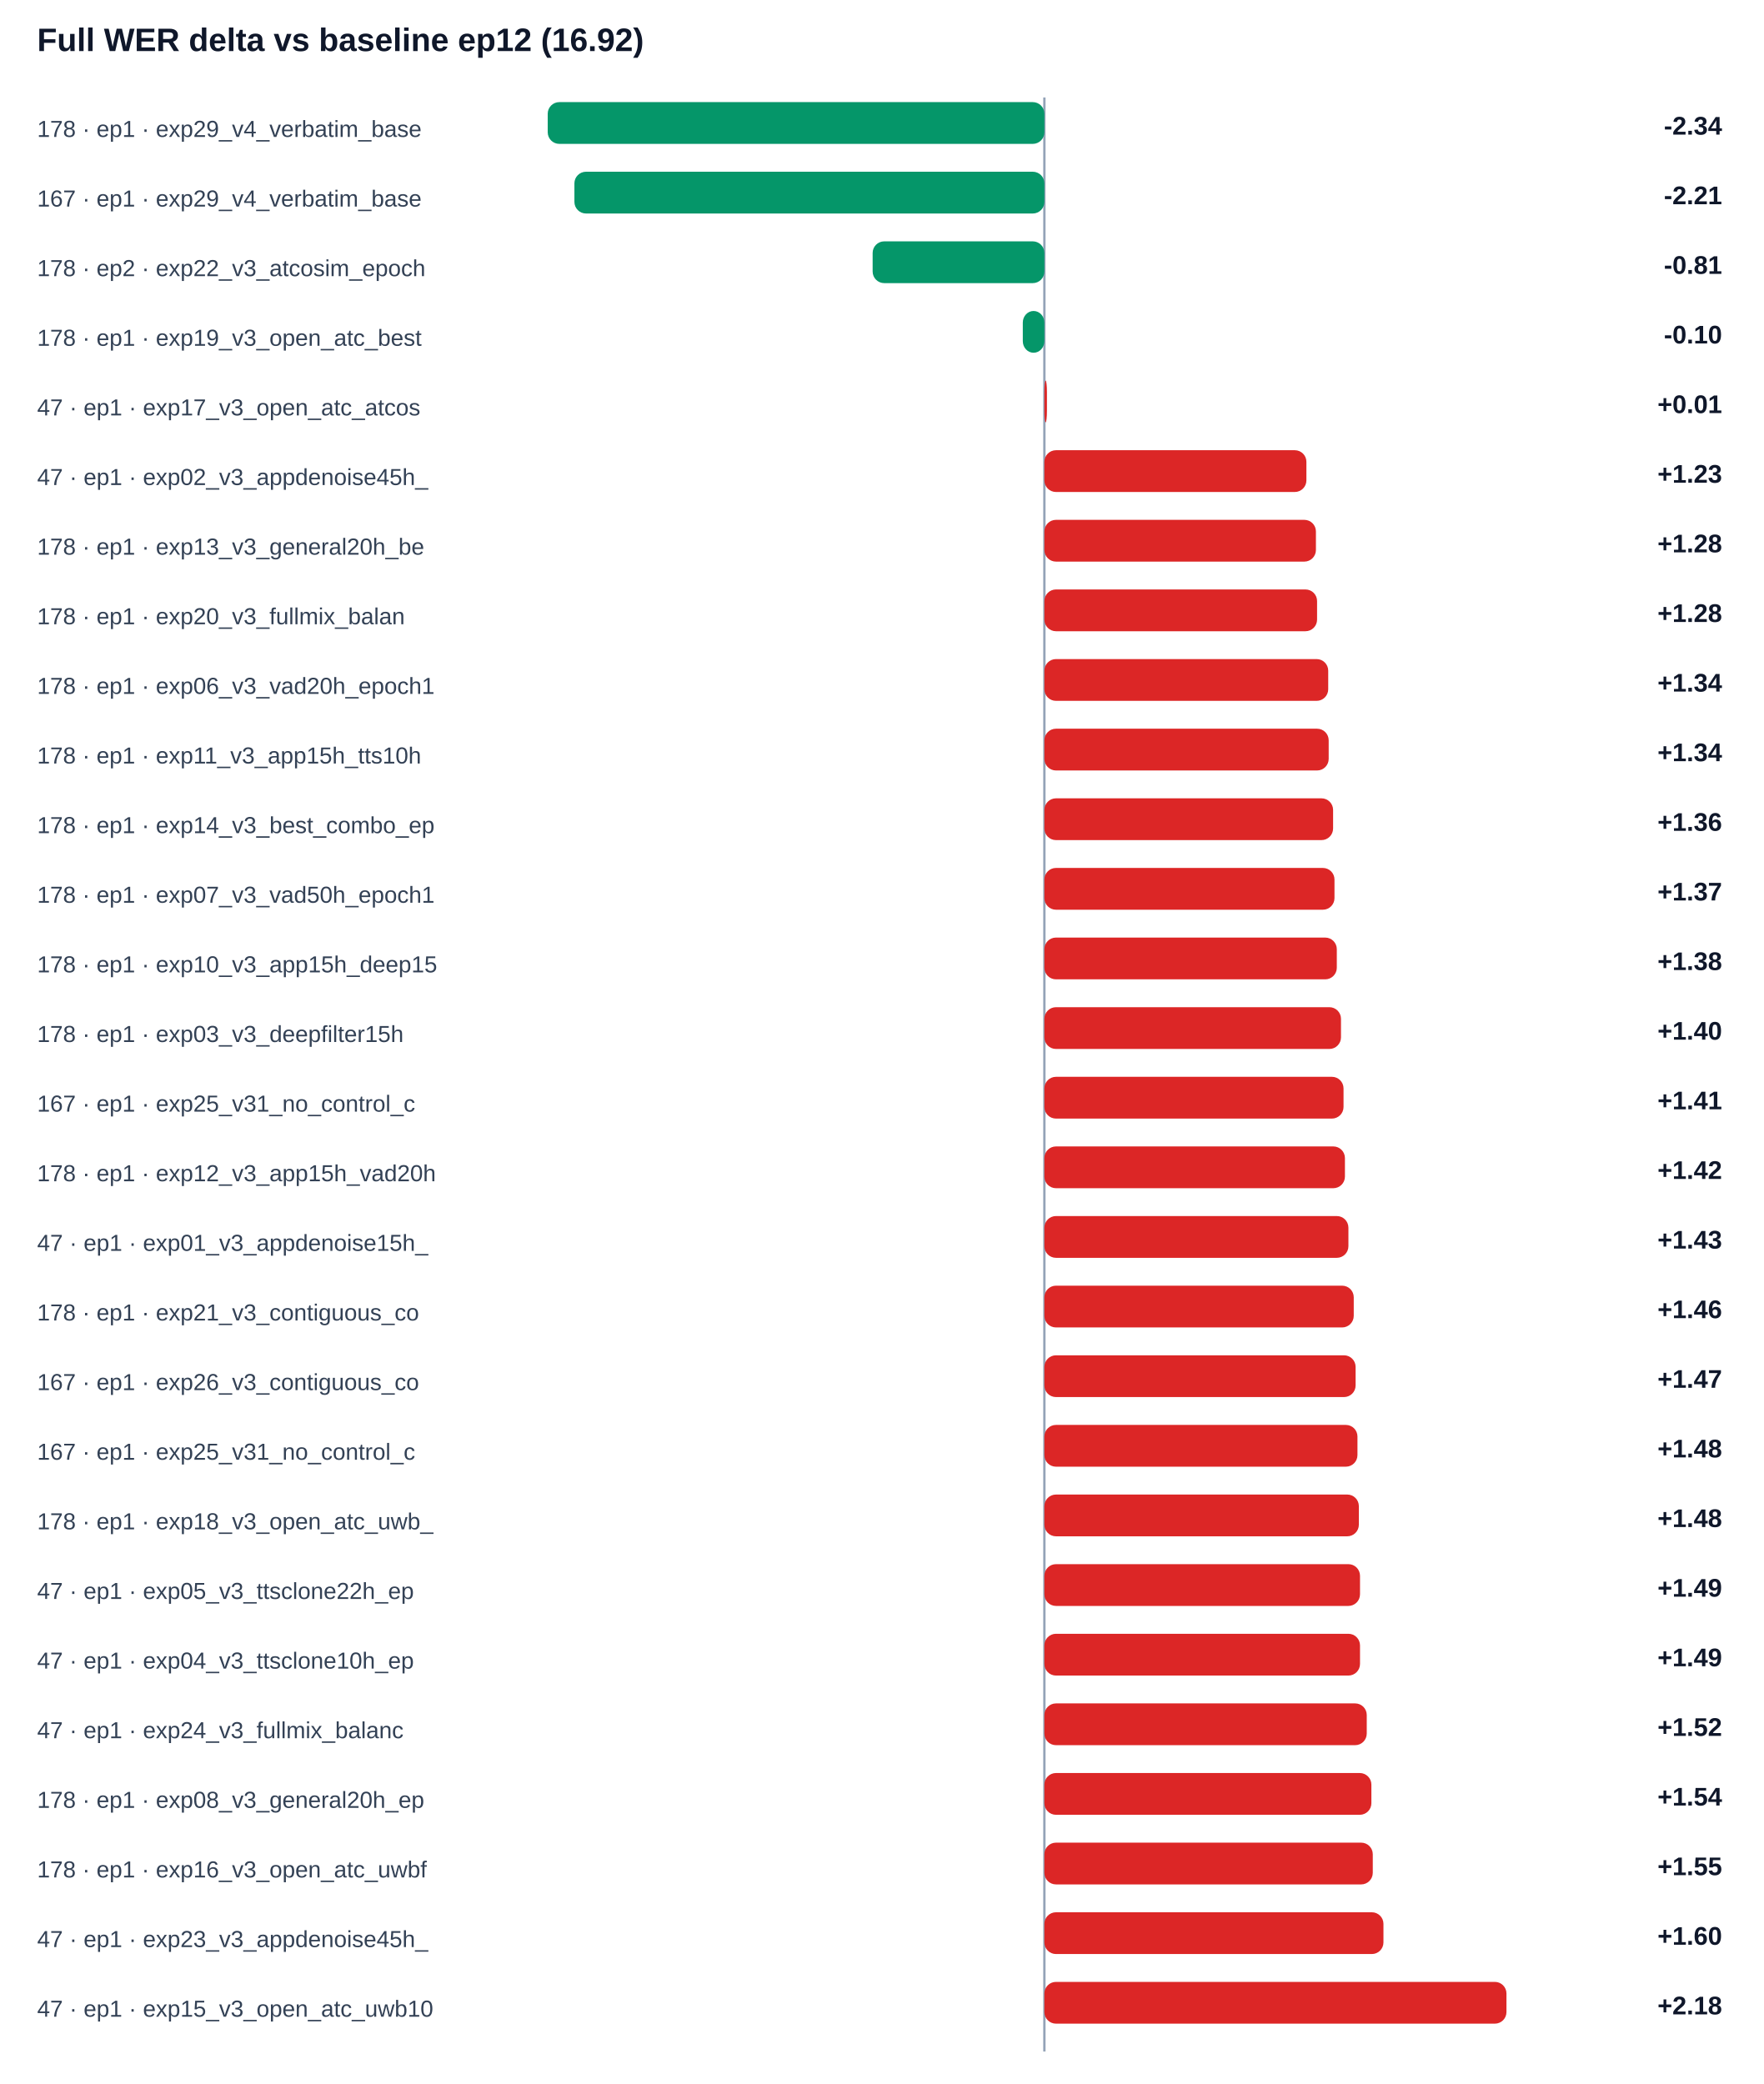
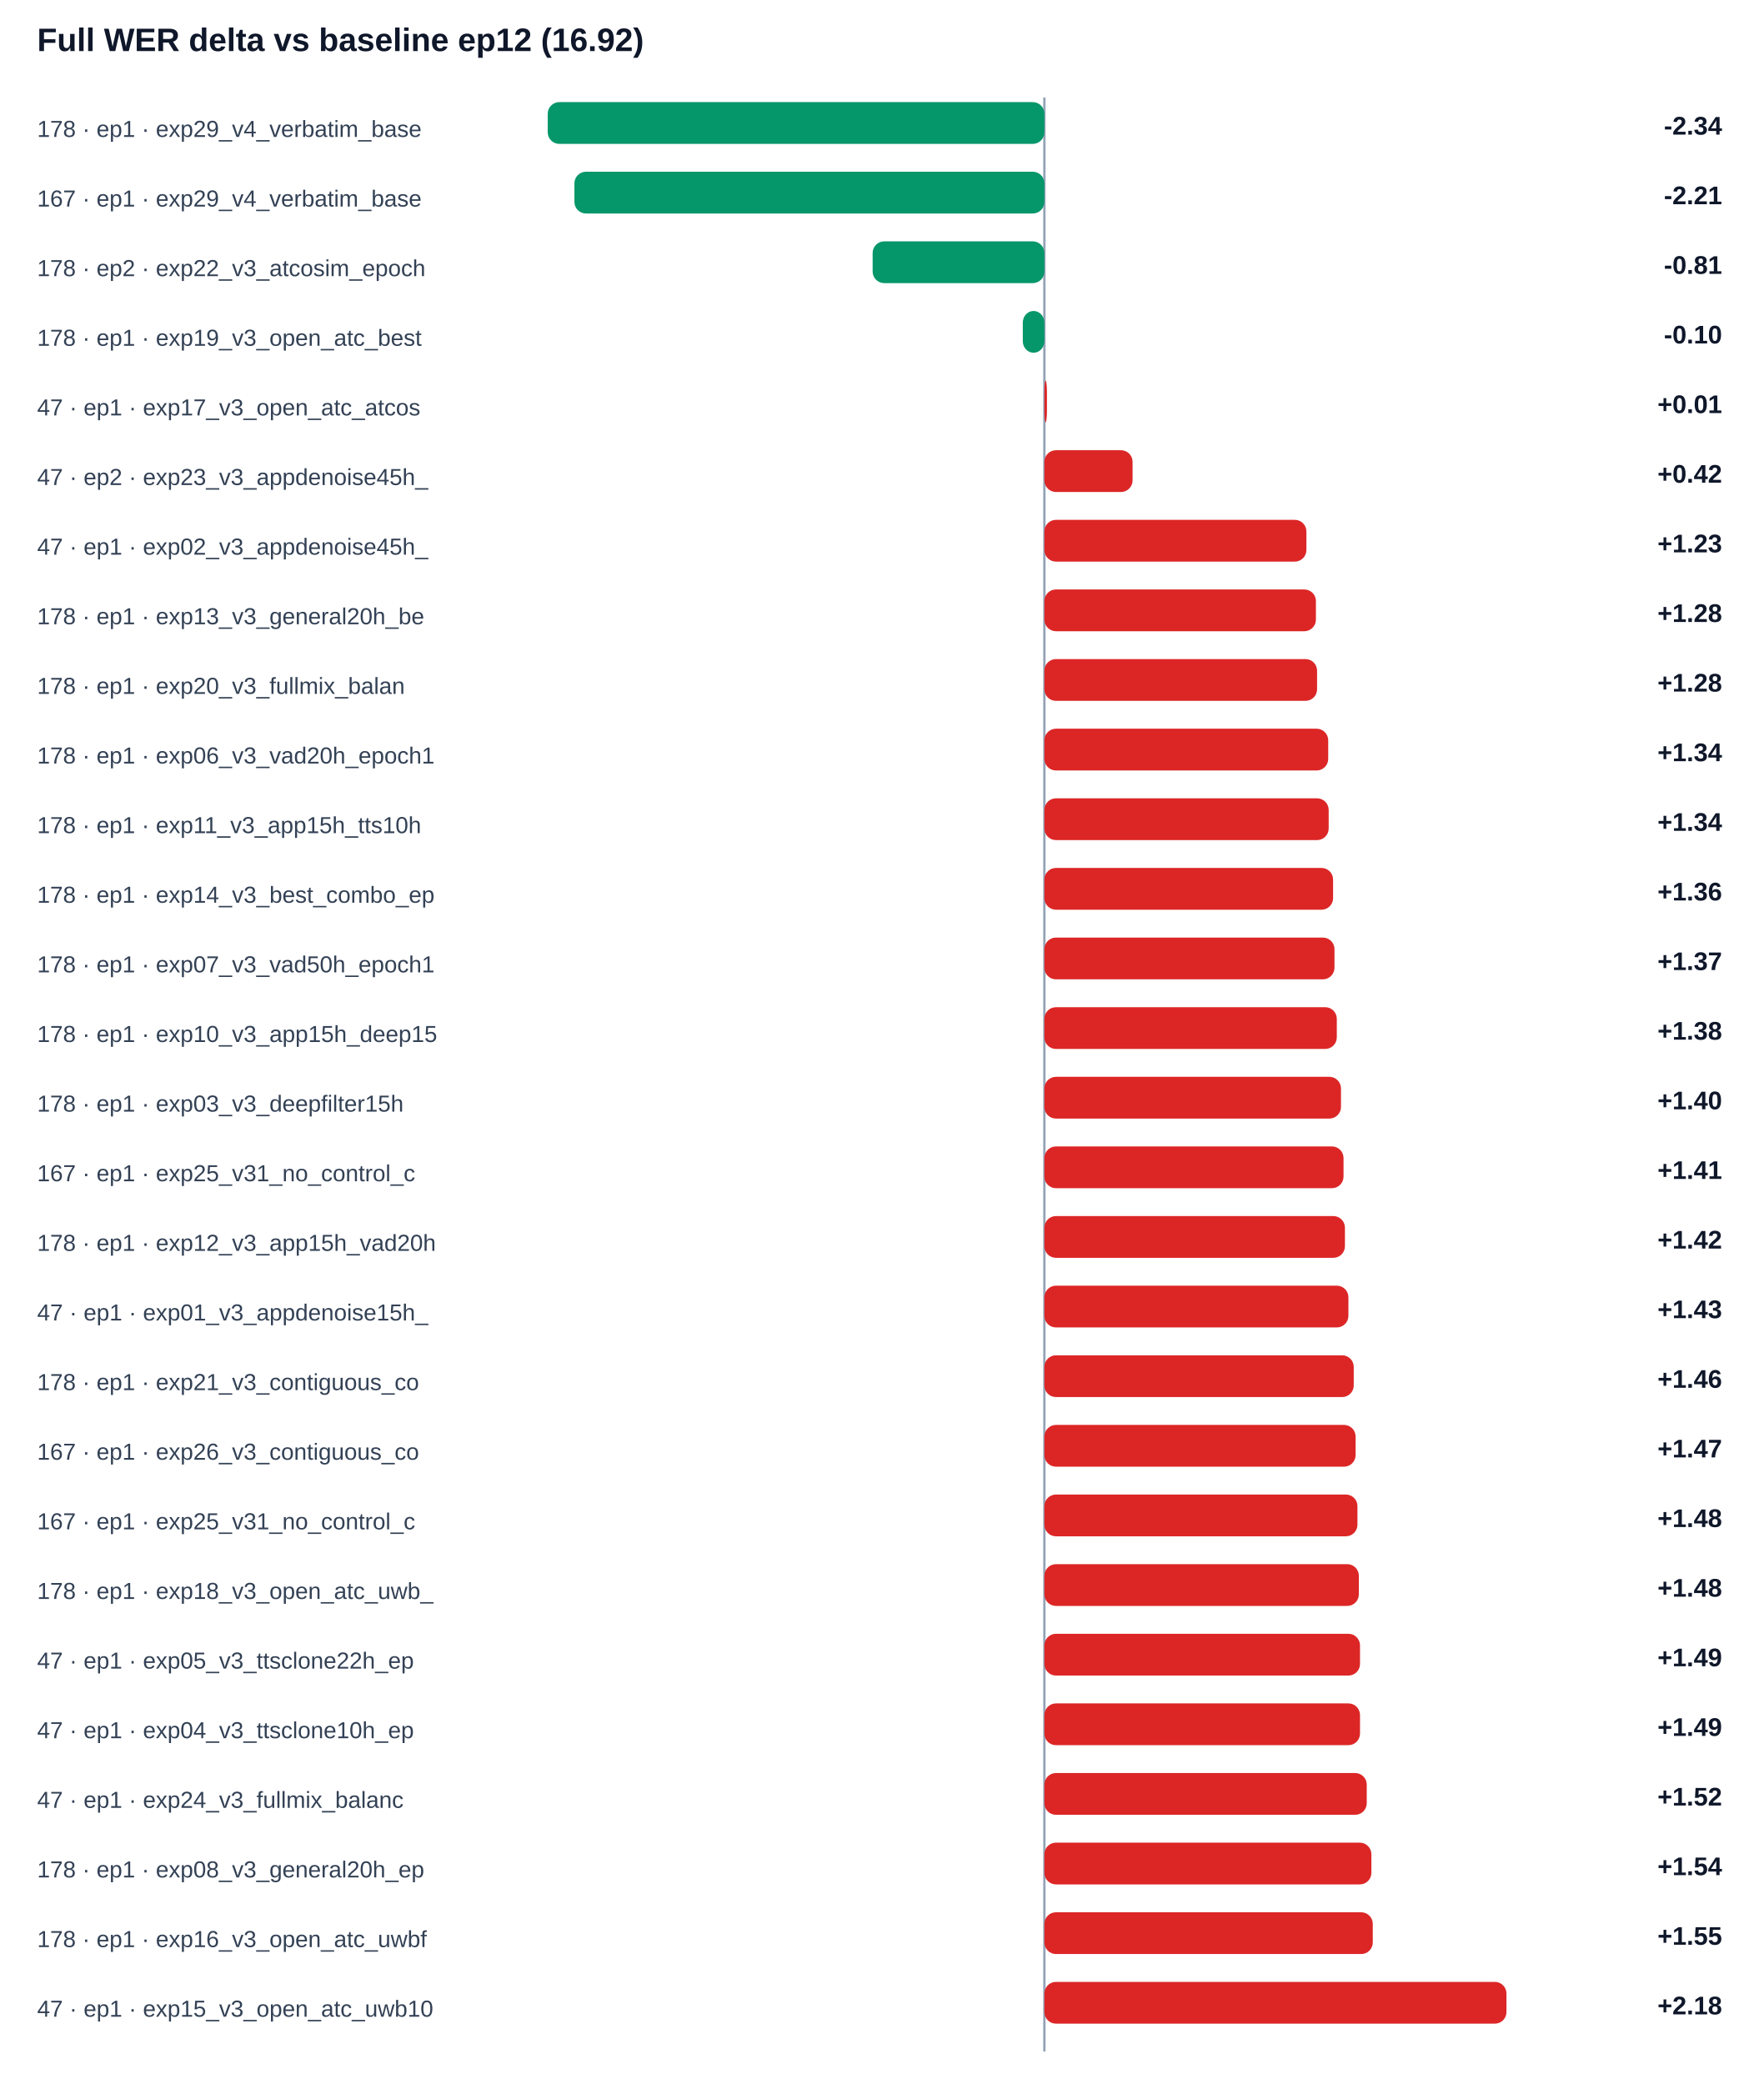
<svg xmlns="http://www.w3.org/2000/svg" width="100%" viewBox="0 0 760 898" style="max-width:760px;background:#ffffff;border:1px solid #e5e7eb;border-radius:10px;">
  <text x="16.0" y="22.0" font-size="14" fill="#0f172a" text-anchor="start" font-family="Arial, sans-serif" font-weight="700">Full WER delta vs baseline ep12 (16.92)</text>
  <line x1="450" y1="42" x2="450" y2="884" stroke="#94a3b8" />
  <text x="16.0" y="59.0" font-size="10" fill="#334155" text-anchor="start" font-family="Arial, sans-serif" font-weight="400">178 · ep1 · exp29_v4_verbatim_base</text>
  <rect x="236.0" y="44" width="214.0" height="18" rx="5" fill="#059669" />
  <text x="742.0" y="58.0" font-size="11" fill="#0f172a" text-anchor="end" font-family="Arial, sans-serif" font-weight="700">-2.34</text>
  <text x="16.0" y="89.0" font-size="10" fill="#334155" text-anchor="start" font-family="Arial, sans-serif" font-weight="400">167 · ep1 · exp29_v4_verbatim_base</text>
  <rect x="247.5" y="74" width="202.5" height="18" rx="5" fill="#059669" />
  <text x="742.0" y="88.0" font-size="11" fill="#0f172a" text-anchor="end" font-family="Arial, sans-serif" font-weight="700">-2.21</text>
  <text x="16.0" y="119.0" font-size="10" fill="#334155" text-anchor="start" font-family="Arial, sans-serif" font-weight="400">178 · ep2 · exp22_v3_atcosim_epoch</text>
  <rect x="376.0" y="104" width="74.0" height="18" rx="5" fill="#059669" />
  <text x="742.0" y="118.0" font-size="11" fill="#0f172a" text-anchor="end" font-family="Arial, sans-serif" font-weight="700">-0.81</text>
  <text x="16.0" y="149.0" font-size="10" fill="#334155" text-anchor="start" font-family="Arial, sans-serif" font-weight="400">178 · ep1 · exp19_v3_open_atc_best</text>
  <rect x="440.7" y="134" width="9.3" height="18" rx="5" fill="#059669" />
  <text x="742.0" y="148.0" font-size="11" fill="#0f172a" text-anchor="end" font-family="Arial, sans-serif" font-weight="700">-0.10</text>
  <text x="16.0" y="179.0" font-size="10" fill="#334155" text-anchor="start" font-family="Arial, sans-serif" font-weight="400">47 · ep1 · exp17_v3_open_atc_atcos</text>
  <rect x="450.0" y="164" width="1.1" height="18" rx="5" fill="#dc2626" />
  <text x="742.0" y="178.0" font-size="11" fill="#0f172a" text-anchor="end" font-family="Arial, sans-serif" font-weight="700">+0.01</text>
-   <text x="16.0" y="209.0" font-size="10" fill="#334155" text-anchor="start" font-family="Arial, sans-serif" font-weight="400">47 · ep1 · exp02_v3_appdenoise45h_</text>
-   <rect x="450.0" y="194" width="112.9" height="18" rx="5" fill="#dc2626" />
-   <text x="742.0" y="208.0" font-size="11" fill="#0f172a" text-anchor="end" font-family="Arial, sans-serif" font-weight="700">+1.23</text>
-   <text x="16.0" y="239.0" font-size="10" fill="#334155" text-anchor="start" font-family="Arial, sans-serif" font-weight="400">178 · ep1 · exp13_v3_general20h_be</text>
-   <rect x="450.0" y="224" width="117.0" height="18" rx="5" fill="#dc2626" />
-   <text x="742.0" y="238.0" font-size="11" fill="#0f172a" text-anchor="end" font-family="Arial, sans-serif" font-weight="700">+1.28</text>
-   <text x="16.0" y="269.0" font-size="10" fill="#334155" text-anchor="start" font-family="Arial, sans-serif" font-weight="400">178 · ep1 · exp20_v3_fullmix_balan</text>
-   <rect x="450.0" y="254" width="117.5" height="18" rx="5" fill="#dc2626" />
+   <text x="16.0" y="209.0" font-size="10" fill="#334155" text-anchor="start" font-family="Arial, sans-serif" font-weight="400">47 · ep2 · exp23_v3_appdenoise45h_</text>
+   <rect x="450.0" y="194" width="38.0" height="18" rx="5" fill="#dc2626" />
+   <text x="742.0" y="208.0" font-size="11" fill="#0f172a" text-anchor="end" font-family="Arial, sans-serif" font-weight="700">+0.42</text>
+   <text x="16.0" y="239.0" font-size="10" fill="#334155" text-anchor="start" font-family="Arial, sans-serif" font-weight="400">47 · ep1 · exp02_v3_appdenoise45h_</text>
+   <rect x="450.0" y="224" width="112.9" height="18" rx="5" fill="#dc2626" />
+   <text x="742.0" y="238.0" font-size="11" fill="#0f172a" text-anchor="end" font-family="Arial, sans-serif" font-weight="700">+1.23</text>
+   <text x="16.0" y="269.0" font-size="10" fill="#334155" text-anchor="start" font-family="Arial, sans-serif" font-weight="400">178 · ep1 · exp13_v3_general20h_be</text>
+   <rect x="450.0" y="254" width="117.0" height="18" rx="5" fill="#dc2626" />
  <text x="742.0" y="268.0" font-size="11" fill="#0f172a" text-anchor="end" font-family="Arial, sans-serif" font-weight="700">+1.28</text>
-   <text x="16.0" y="299.0" font-size="10" fill="#334155" text-anchor="start" font-family="Arial, sans-serif" font-weight="400">178 · ep1 · exp06_v3_vad20h_epoch1</text>
-   <rect x="450.0" y="284" width="122.3" height="18" rx="5" fill="#dc2626" />
-   <text x="742.0" y="298.0" font-size="11" fill="#0f172a" text-anchor="end" font-family="Arial, sans-serif" font-weight="700">+1.34</text>
-   <text x="16.0" y="329.0" font-size="10" fill="#334155" text-anchor="start" font-family="Arial, sans-serif" font-weight="400">178 · ep1 · exp11_v3_app15h_tts10h</text>
-   <rect x="450.0" y="314" width="122.5" height="18" rx="5" fill="#dc2626" />
+   <text x="16.0" y="299.0" font-size="10" fill="#334155" text-anchor="start" font-family="Arial, sans-serif" font-weight="400">178 · ep1 · exp20_v3_fullmix_balan</text>
+   <rect x="450.0" y="284" width="117.5" height="18" rx="5" fill="#dc2626" />
+   <text x="742.0" y="298.0" font-size="11" fill="#0f172a" text-anchor="end" font-family="Arial, sans-serif" font-weight="700">+1.28</text>
+   <text x="16.0" y="329.0" font-size="10" fill="#334155" text-anchor="start" font-family="Arial, sans-serif" font-weight="400">178 · ep1 · exp06_v3_vad20h_epoch1</text>
+   <rect x="450.0" y="314" width="122.3" height="18" rx="5" fill="#dc2626" />
  <text x="742.0" y="328.0" font-size="11" fill="#0f172a" text-anchor="end" font-family="Arial, sans-serif" font-weight="700">+1.34</text>
-   <text x="16.0" y="359.0" font-size="10" fill="#334155" text-anchor="start" font-family="Arial, sans-serif" font-weight="400">178 · ep1 · exp14_v3_best_combo_ep</text>
-   <rect x="450.0" y="344" width="124.4" height="18" rx="5" fill="#dc2626" />
-   <text x="742.0" y="358.0" font-size="11" fill="#0f172a" text-anchor="end" font-family="Arial, sans-serif" font-weight="700">+1.36</text>
-   <text x="16.0" y="389.0" font-size="10" fill="#334155" text-anchor="start" font-family="Arial, sans-serif" font-weight="400">178 · ep1 · exp07_v3_vad50h_epoch1</text>
-   <rect x="450.0" y="374" width="125.0" height="18" rx="5" fill="#dc2626" />
-   <text x="742.0" y="388.0" font-size="11" fill="#0f172a" text-anchor="end" font-family="Arial, sans-serif" font-weight="700">+1.37</text>
-   <text x="16.0" y="419.0" font-size="10" fill="#334155" text-anchor="start" font-family="Arial, sans-serif" font-weight="400">178 · ep1 · exp10_v3_app15h_deep15</text>
-   <rect x="450.0" y="404" width="126.0" height="18" rx="5" fill="#dc2626" />
-   <text x="742.0" y="418.0" font-size="11" fill="#0f172a" text-anchor="end" font-family="Arial, sans-serif" font-weight="700">+1.38</text>
-   <text x="16.0" y="449.0" font-size="10" fill="#334155" text-anchor="start" font-family="Arial, sans-serif" font-weight="400">178 · ep1 · exp03_v3_deepfilter15h</text>
-   <rect x="450.0" y="434" width="127.8" height="18" rx="5" fill="#dc2626" />
-   <text x="742.0" y="448.0" font-size="11" fill="#0f172a" text-anchor="end" font-family="Arial, sans-serif" font-weight="700">+1.40</text>
-   <text x="16.0" y="479.0" font-size="10" fill="#334155" text-anchor="start" font-family="Arial, sans-serif" font-weight="400">167 · ep1 · exp25_v31_no_control_c</text>
-   <rect x="450.0" y="464" width="128.9" height="18" rx="5" fill="#dc2626" />
-   <text x="742.0" y="478.0" font-size="11" fill="#0f172a" text-anchor="end" font-family="Arial, sans-serif" font-weight="700">+1.41</text>
-   <text x="16.0" y="509.0" font-size="10" fill="#334155" text-anchor="start" font-family="Arial, sans-serif" font-weight="400">178 · ep1 · exp12_v3_app15h_vad20h</text>
-   <rect x="450.0" y="494" width="129.5" height="18" rx="5" fill="#dc2626" />
-   <text x="742.0" y="508.0" font-size="11" fill="#0f172a" text-anchor="end" font-family="Arial, sans-serif" font-weight="700">+1.42</text>
-   <text x="16.0" y="539.0" font-size="10" fill="#334155" text-anchor="start" font-family="Arial, sans-serif" font-weight="400">47 · ep1 · exp01_v3_appdenoise15h_</text>
-   <rect x="450.0" y="524" width="131.0" height="18" rx="5" fill="#dc2626" />
-   <text x="742.0" y="538.0" font-size="11" fill="#0f172a" text-anchor="end" font-family="Arial, sans-serif" font-weight="700">+1.43</text>
-   <text x="16.0" y="569.0" font-size="10" fill="#334155" text-anchor="start" font-family="Arial, sans-serif" font-weight="400">178 · ep1 · exp21_v3_contiguous_co</text>
-   <rect x="450.0" y="554" width="133.3" height="18" rx="5" fill="#dc2626" />
-   <text x="742.0" y="568.0" font-size="11" fill="#0f172a" text-anchor="end" font-family="Arial, sans-serif" font-weight="700">+1.46</text>
-   <text x="16.0" y="599.0" font-size="10" fill="#334155" text-anchor="start" font-family="Arial, sans-serif" font-weight="400">167 · ep1 · exp26_v3_contiguous_co</text>
-   <rect x="450.0" y="584" width="134.1" height="18" rx="5" fill="#dc2626" />
-   <text x="742.0" y="598.0" font-size="11" fill="#0f172a" text-anchor="end" font-family="Arial, sans-serif" font-weight="700">+1.47</text>
-   <text x="16.0" y="629.0" font-size="10" fill="#334155" text-anchor="start" font-family="Arial, sans-serif" font-weight="400">167 · ep1 · exp25_v31_no_control_c</text>
-   <rect x="450.0" y="614" width="134.9" height="18" rx="5" fill="#dc2626" />
-   <text x="742.0" y="628.0" font-size="11" fill="#0f172a" text-anchor="end" font-family="Arial, sans-serif" font-weight="700">+1.48</text>
-   <text x="16.0" y="659.0" font-size="10" fill="#334155" text-anchor="start" font-family="Arial, sans-serif" font-weight="400">178 · ep1 · exp18_v3_open_atc_uwb_</text>
-   <rect x="450.0" y="644" width="135.5" height="18" rx="5" fill="#dc2626" />
+   <text x="16.0" y="359.0" font-size="10" fill="#334155" text-anchor="start" font-family="Arial, sans-serif" font-weight="400">178 · ep1 · exp11_v3_app15h_tts10h</text>
+   <rect x="450.0" y="344" width="122.5" height="18" rx="5" fill="#dc2626" />
+   <text x="742.0" y="358.0" font-size="11" fill="#0f172a" text-anchor="end" font-family="Arial, sans-serif" font-weight="700">+1.34</text>
+   <text x="16.0" y="389.0" font-size="10" fill="#334155" text-anchor="start" font-family="Arial, sans-serif" font-weight="400">178 · ep1 · exp14_v3_best_combo_ep</text>
+   <rect x="450.0" y="374" width="124.4" height="18" rx="5" fill="#dc2626" />
+   <text x="742.0" y="388.0" font-size="11" fill="#0f172a" text-anchor="end" font-family="Arial, sans-serif" font-weight="700">+1.36</text>
+   <text x="16.0" y="419.0" font-size="10" fill="#334155" text-anchor="start" font-family="Arial, sans-serif" font-weight="400">178 · ep1 · exp07_v3_vad50h_epoch1</text>
+   <rect x="450.0" y="404" width="125.0" height="18" rx="5" fill="#dc2626" />
+   <text x="742.0" y="418.0" font-size="11" fill="#0f172a" text-anchor="end" font-family="Arial, sans-serif" font-weight="700">+1.37</text>
+   <text x="16.0" y="449.0" font-size="10" fill="#334155" text-anchor="start" font-family="Arial, sans-serif" font-weight="400">178 · ep1 · exp10_v3_app15h_deep15</text>
+   <rect x="450.0" y="434" width="126.0" height="18" rx="5" fill="#dc2626" />
+   <text x="742.0" y="448.0" font-size="11" fill="#0f172a" text-anchor="end" font-family="Arial, sans-serif" font-weight="700">+1.38</text>
+   <text x="16.0" y="479.0" font-size="10" fill="#334155" text-anchor="start" font-family="Arial, sans-serif" font-weight="400">178 · ep1 · exp03_v3_deepfilter15h</text>
+   <rect x="450.0" y="464" width="127.8" height="18" rx="5" fill="#dc2626" />
+   <text x="742.0" y="478.0" font-size="11" fill="#0f172a" text-anchor="end" font-family="Arial, sans-serif" font-weight="700">+1.40</text>
+   <text x="16.0" y="509.0" font-size="10" fill="#334155" text-anchor="start" font-family="Arial, sans-serif" font-weight="400">167 · ep1 · exp25_v31_no_control_c</text>
+   <rect x="450.0" y="494" width="128.9" height="18" rx="5" fill="#dc2626" />
+   <text x="742.0" y="508.0" font-size="11" fill="#0f172a" text-anchor="end" font-family="Arial, sans-serif" font-weight="700">+1.41</text>
+   <text x="16.0" y="539.0" font-size="10" fill="#334155" text-anchor="start" font-family="Arial, sans-serif" font-weight="400">178 · ep1 · exp12_v3_app15h_vad20h</text>
+   <rect x="450.0" y="524" width="129.5" height="18" rx="5" fill="#dc2626" />
+   <text x="742.0" y="538.0" font-size="11" fill="#0f172a" text-anchor="end" font-family="Arial, sans-serif" font-weight="700">+1.42</text>
+   <text x="16.0" y="569.0" font-size="10" fill="#334155" text-anchor="start" font-family="Arial, sans-serif" font-weight="400">47 · ep1 · exp01_v3_appdenoise15h_</text>
+   <rect x="450.0" y="554" width="131.0" height="18" rx="5" fill="#dc2626" />
+   <text x="742.0" y="568.0" font-size="11" fill="#0f172a" text-anchor="end" font-family="Arial, sans-serif" font-weight="700">+1.43</text>
+   <text x="16.0" y="599.0" font-size="10" fill="#334155" text-anchor="start" font-family="Arial, sans-serif" font-weight="400">178 · ep1 · exp21_v3_contiguous_co</text>
+   <rect x="450.0" y="584" width="133.3" height="18" rx="5" fill="#dc2626" />
+   <text x="742.0" y="598.0" font-size="11" fill="#0f172a" text-anchor="end" font-family="Arial, sans-serif" font-weight="700">+1.46</text>
+   <text x="16.0" y="629.0" font-size="10" fill="#334155" text-anchor="start" font-family="Arial, sans-serif" font-weight="400">167 · ep1 · exp26_v3_contiguous_co</text>
+   <rect x="450.0" y="614" width="134.1" height="18" rx="5" fill="#dc2626" />
+   <text x="742.0" y="628.0" font-size="11" fill="#0f172a" text-anchor="end" font-family="Arial, sans-serif" font-weight="700">+1.47</text>
+   <text x="16.0" y="659.0" font-size="10" fill="#334155" text-anchor="start" font-family="Arial, sans-serif" font-weight="400">167 · ep1 · exp25_v31_no_control_c</text>
+   <rect x="450.0" y="644" width="134.9" height="18" rx="5" fill="#dc2626" />
  <text x="742.0" y="658.0" font-size="11" fill="#0f172a" text-anchor="end" font-family="Arial, sans-serif" font-weight="700">+1.48</text>
-   <text x="16.0" y="689.0" font-size="10" fill="#334155" text-anchor="start" font-family="Arial, sans-serif" font-weight="400">47 · ep1 · exp05_v3_ttsclone22h_ep</text>
-   <rect x="450.0" y="674" width="136.0" height="18" rx="5" fill="#dc2626" />
-   <text x="742.0" y="688.0" font-size="11" fill="#0f172a" text-anchor="end" font-family="Arial, sans-serif" font-weight="700">+1.49</text>
-   <text x="16.0" y="719.0" font-size="10" fill="#334155" text-anchor="start" font-family="Arial, sans-serif" font-weight="400">47 · ep1 · exp04_v3_ttsclone10h_ep</text>
+   <text x="16.0" y="689.0" font-size="10" fill="#334155" text-anchor="start" font-family="Arial, sans-serif" font-weight="400">178 · ep1 · exp18_v3_open_atc_uwb_</text>
+   <rect x="450.0" y="674" width="135.5" height="18" rx="5" fill="#dc2626" />
+   <text x="742.0" y="688.0" font-size="11" fill="#0f172a" text-anchor="end" font-family="Arial, sans-serif" font-weight="700">+1.48</text>
+   <text x="16.0" y="719.0" font-size="10" fill="#334155" text-anchor="start" font-family="Arial, sans-serif" font-weight="400">47 · ep1 · exp05_v3_ttsclone22h_ep</text>
  <rect x="450.0" y="704" width="136.0" height="18" rx="5" fill="#dc2626" />
  <text x="742.0" y="718.0" font-size="11" fill="#0f172a" text-anchor="end" font-family="Arial, sans-serif" font-weight="700">+1.49</text>
-   <text x="16.0" y="749.0" font-size="10" fill="#334155" text-anchor="start" font-family="Arial, sans-serif" font-weight="400">47 · ep1 · exp24_v3_fullmix_balanc</text>
-   <rect x="450.0" y="734" width="138.9" height="18" rx="5" fill="#dc2626" />
-   <text x="742.0" y="748.0" font-size="11" fill="#0f172a" text-anchor="end" font-family="Arial, sans-serif" font-weight="700">+1.52</text>
-   <text x="16.0" y="779.0" font-size="10" fill="#334155" text-anchor="start" font-family="Arial, sans-serif" font-weight="400">178 · ep1 · exp08_v3_general20h_ep</text>
-   <rect x="450.0" y="764" width="140.9" height="18" rx="5" fill="#dc2626" />
-   <text x="742.0" y="778.0" font-size="11" fill="#0f172a" text-anchor="end" font-family="Arial, sans-serif" font-weight="700">+1.54</text>
-   <text x="16.0" y="809.0" font-size="10" fill="#334155" text-anchor="start" font-family="Arial, sans-serif" font-weight="400">178 · ep1 · exp16_v3_open_atc_uwbf</text>
-   <rect x="450.0" y="794" width="141.5" height="18" rx="5" fill="#dc2626" />
-   <text x="742.0" y="808.0" font-size="11" fill="#0f172a" text-anchor="end" font-family="Arial, sans-serif" font-weight="700">+1.55</text>
-   <text x="16.0" y="839.0" font-size="10" fill="#334155" text-anchor="start" font-family="Arial, sans-serif" font-weight="400">47 · ep1 · exp23_v3_appdenoise45h_</text>
-   <rect x="450.0" y="824" width="146.1" height="18" rx="5" fill="#dc2626" />
-   <text x="742.0" y="838.0" font-size="11" fill="#0f172a" text-anchor="end" font-family="Arial, sans-serif" font-weight="700">+1.60</text>
+   <text x="16.0" y="749.0" font-size="10" fill="#334155" text-anchor="start" font-family="Arial, sans-serif" font-weight="400">47 · ep1 · exp04_v3_ttsclone10h_ep</text>
+   <rect x="450.0" y="734" width="136.0" height="18" rx="5" fill="#dc2626" />
+   <text x="742.0" y="748.0" font-size="11" fill="#0f172a" text-anchor="end" font-family="Arial, sans-serif" font-weight="700">+1.49</text>
+   <text x="16.0" y="779.0" font-size="10" fill="#334155" text-anchor="start" font-family="Arial, sans-serif" font-weight="400">47 · ep1 · exp24_v3_fullmix_balanc</text>
+   <rect x="450.0" y="764" width="138.9" height="18" rx="5" fill="#dc2626" />
+   <text x="742.0" y="778.0" font-size="11" fill="#0f172a" text-anchor="end" font-family="Arial, sans-serif" font-weight="700">+1.52</text>
+   <text x="16.0" y="809.0" font-size="10" fill="#334155" text-anchor="start" font-family="Arial, sans-serif" font-weight="400">178 · ep1 · exp08_v3_general20h_ep</text>
+   <rect x="450.0" y="794" width="140.9" height="18" rx="5" fill="#dc2626" />
+   <text x="742.0" y="808.0" font-size="11" fill="#0f172a" text-anchor="end" font-family="Arial, sans-serif" font-weight="700">+1.54</text>
+   <text x="16.0" y="839.0" font-size="10" fill="#334155" text-anchor="start" font-family="Arial, sans-serif" font-weight="400">178 · ep1 · exp16_v3_open_atc_uwbf</text>
+   <rect x="450.0" y="824" width="141.5" height="18" rx="5" fill="#dc2626" />
+   <text x="742.0" y="838.0" font-size="11" fill="#0f172a" text-anchor="end" font-family="Arial, sans-serif" font-weight="700">+1.55</text>
  <text x="16.0" y="869.0" font-size="10" fill="#334155" text-anchor="start" font-family="Arial, sans-serif" font-weight="400">47 · ep1 · exp15_v3_open_atc_uwb10</text>
  <rect x="450.0" y="854" width="199.1" height="18" rx="5" fill="#dc2626" />
  <text x="742.0" y="868.0" font-size="11" fill="#0f172a" text-anchor="end" font-family="Arial, sans-serif" font-weight="700">+2.18</text>
</svg>
